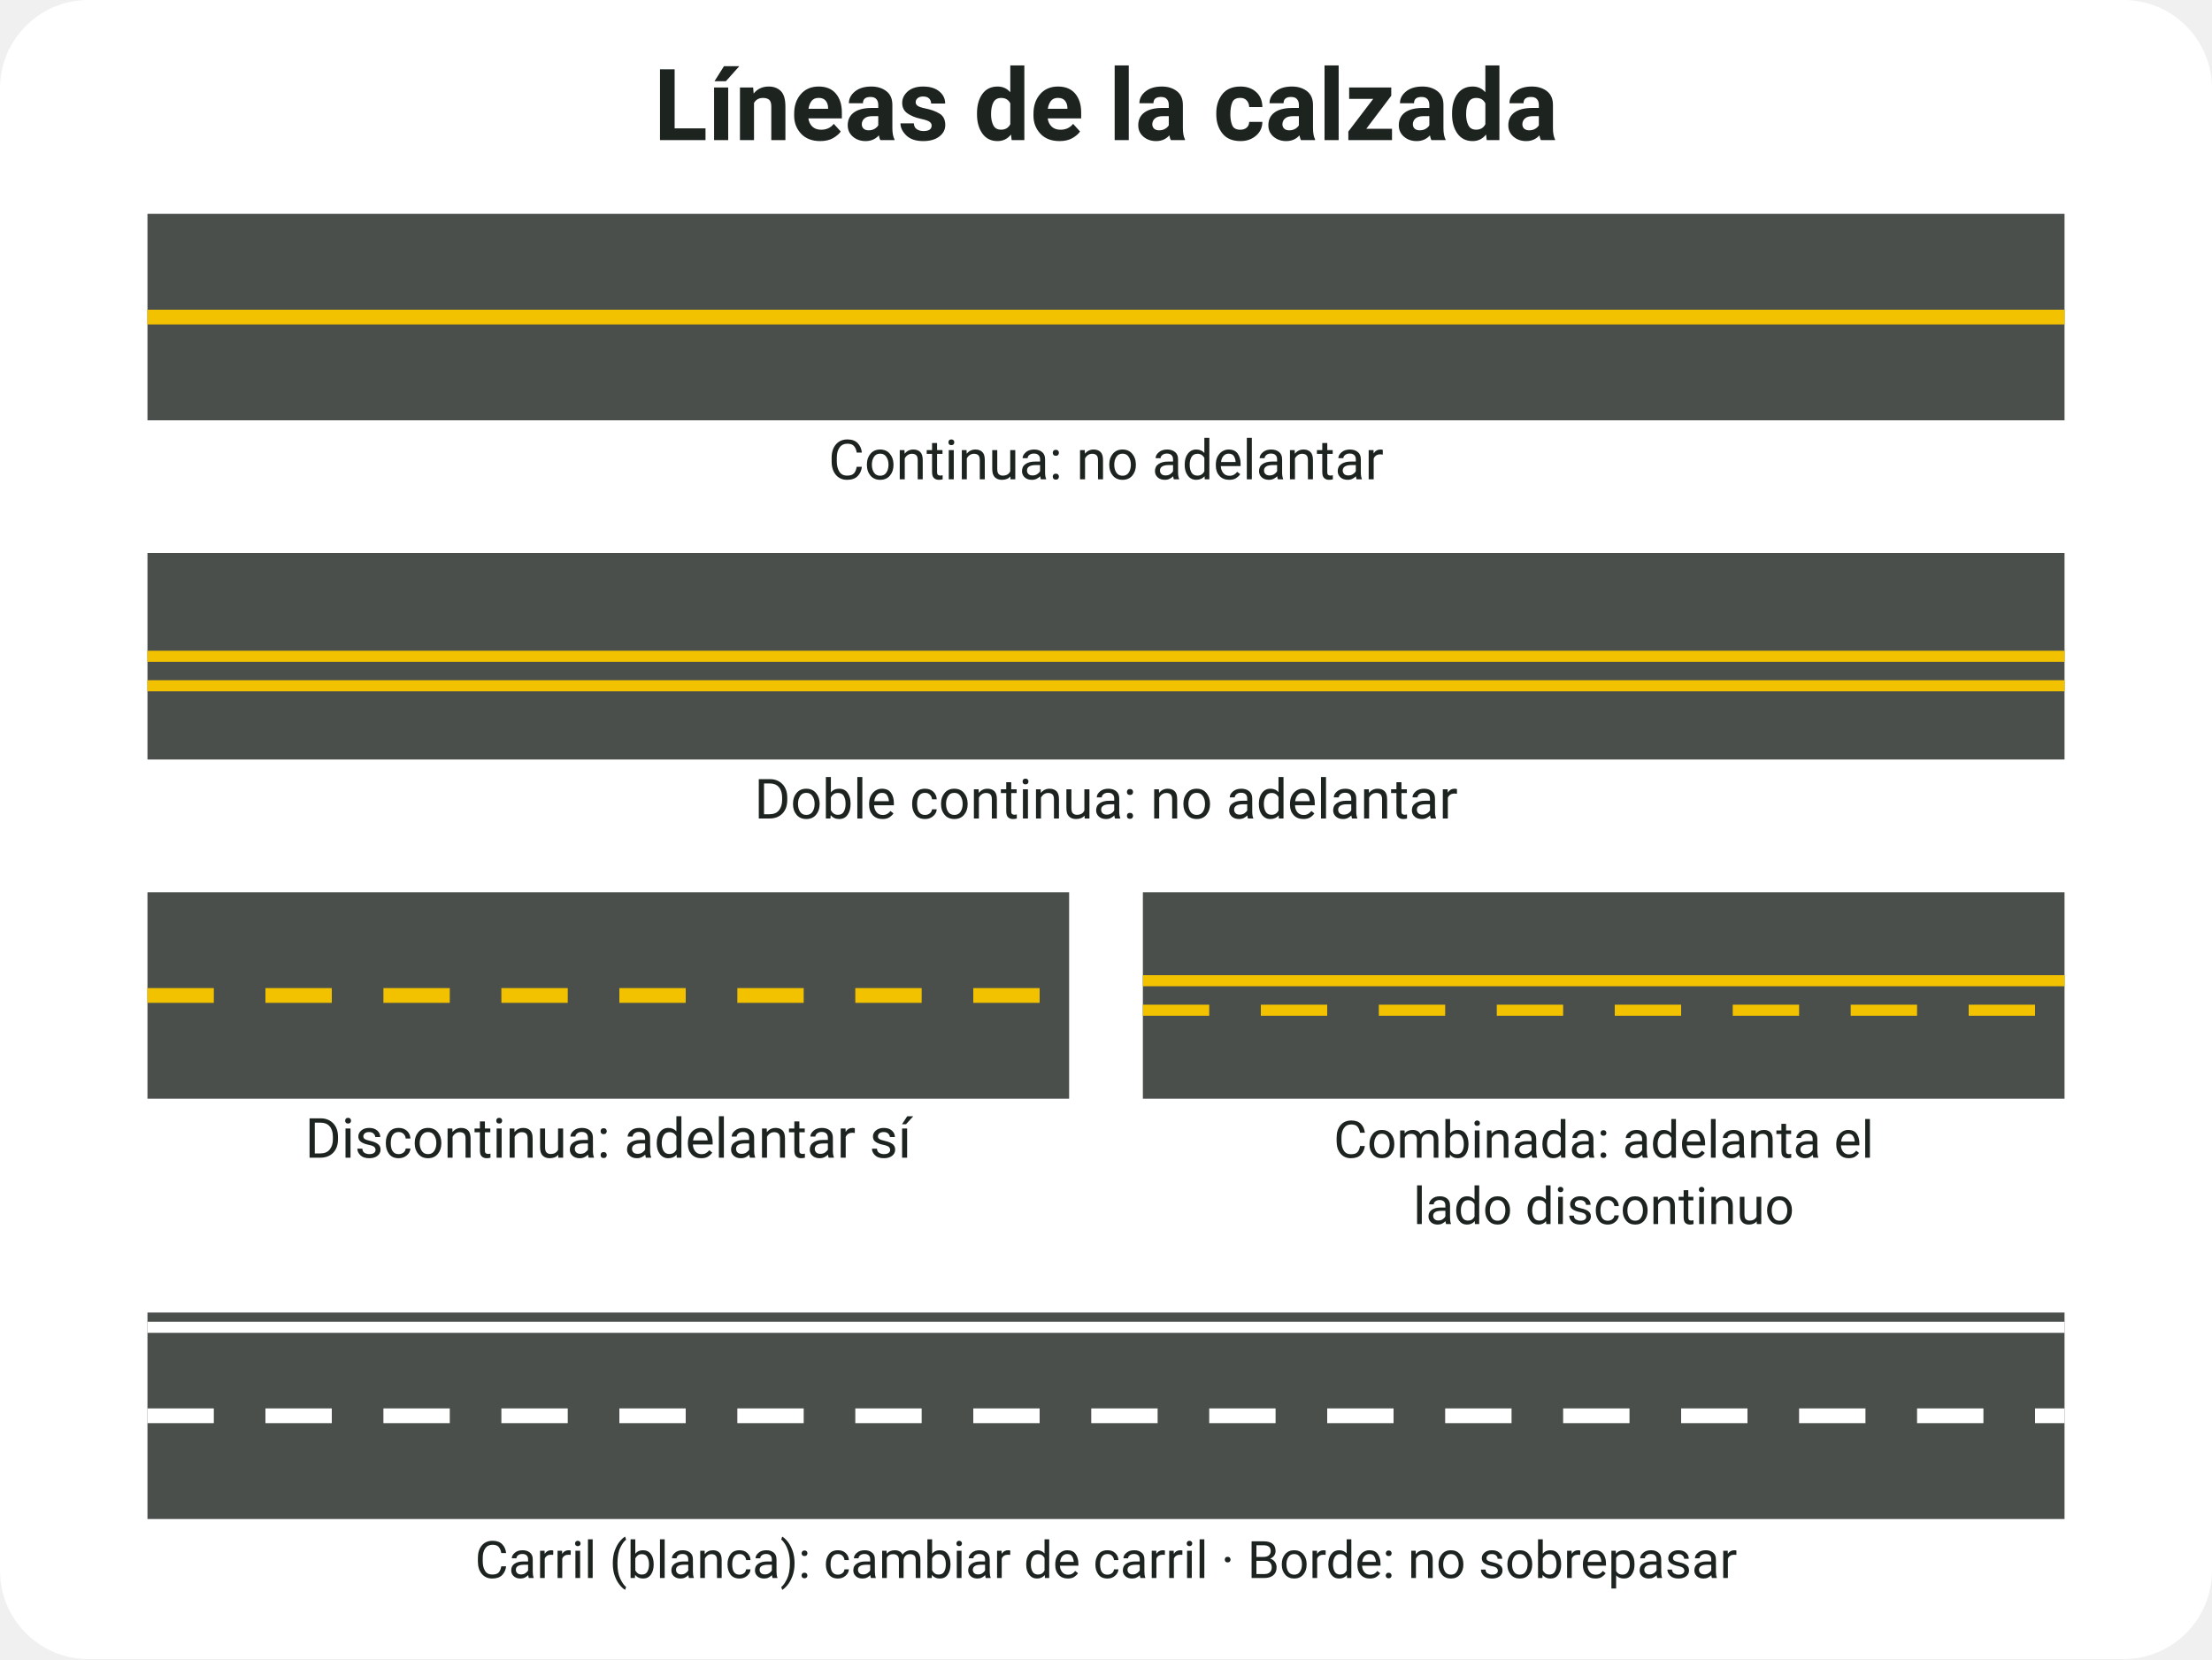
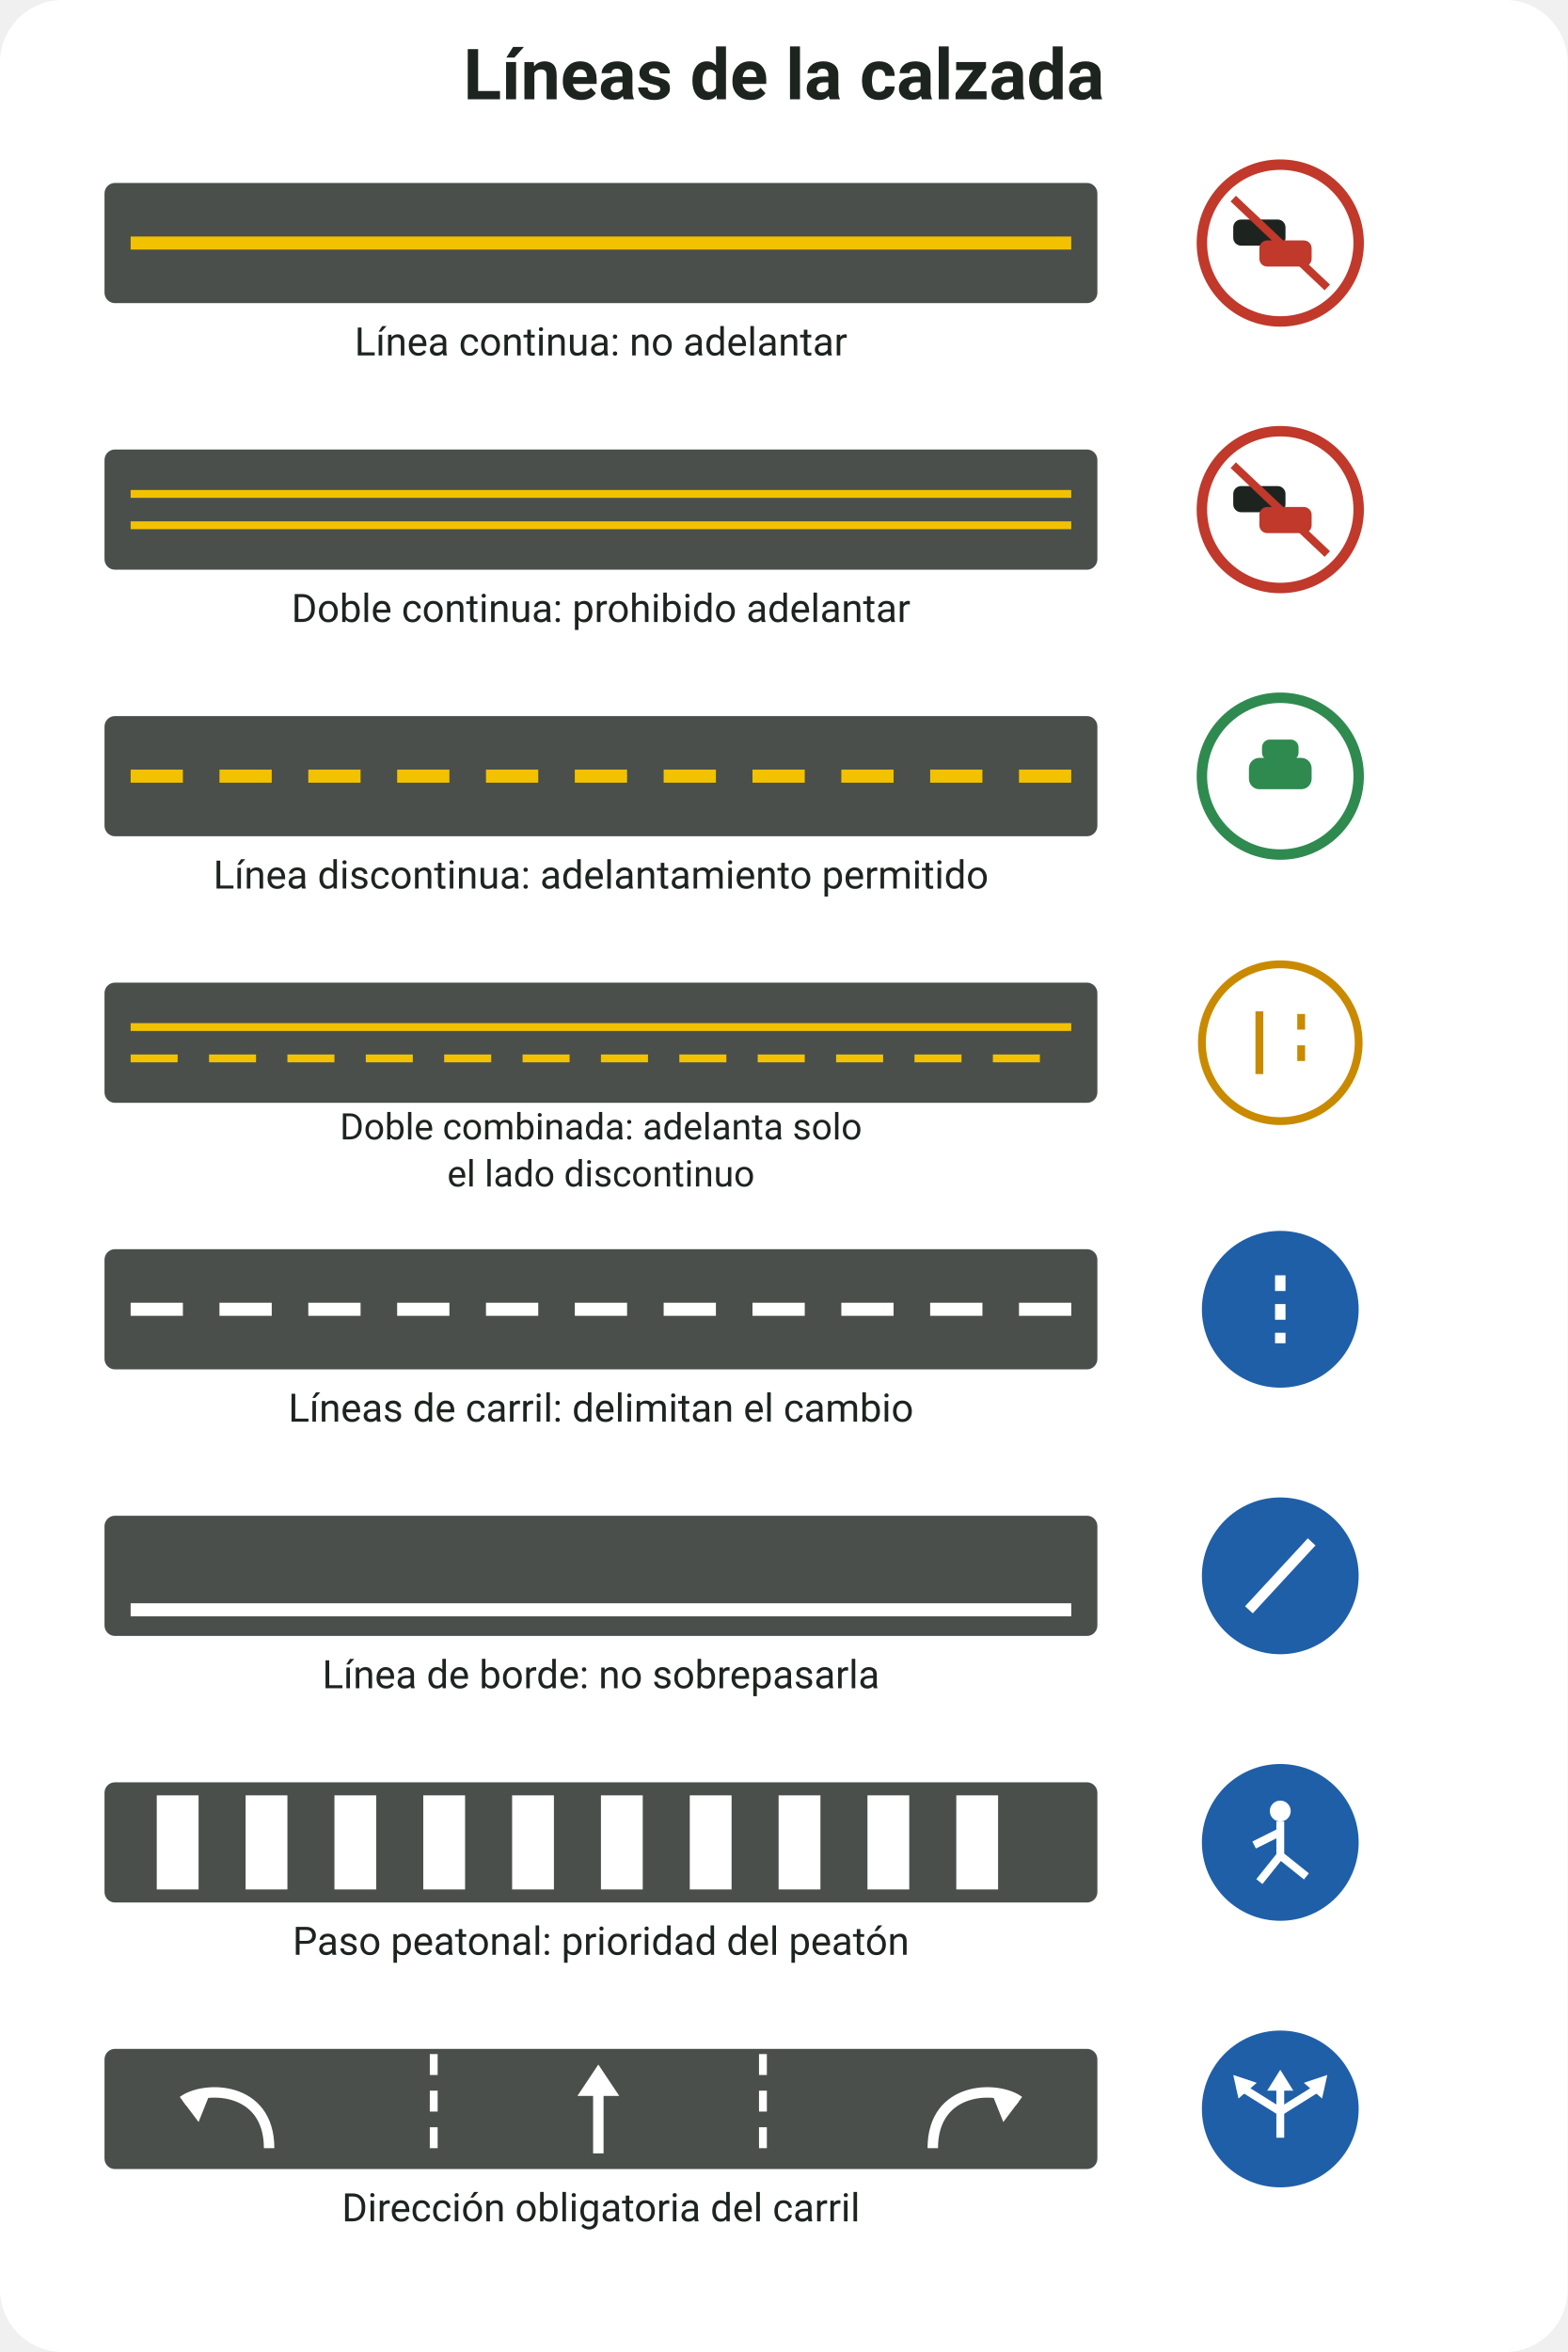
- <svg xmlns="http://www.w3.org/2000/svg" viewBox="0 0 600 450" font-family="system-ui, -apple-system, Segoe UI, Roboto, sans-serif">
-   <rect x="0" y="0" width="600" height="450" rx="24" fill="#ffffff" />
+ <svg xmlns="http://www.w3.org/2000/svg" viewBox="0 0 600 900" font-family="system-ui, -apple-system, Segoe UI, Roboto, sans-serif">
+   <rect x="0" y="0" width="600" height="900" rx="24" fill="#ffffff" />
  <text x="300" y="38" text-anchor="middle" font-size="27" font-weight="bold" fill="#1d2420">Líneas de la calzada</text>
-   <g>
-     <rect x="40" y="58" width="520" height="56" fill="#4a4f4c" />
-     <line x1="40" y1="86" x2="560" y2="86" stroke="#f2c200" stroke-width="4" />
-     <text x="300" y="130" text-anchor="middle" font-size="15" fill="#1d2420">Continua: no adelantar</text>
+   <g transform="translate(0,70)">
+     <rect x="40" y="0" width="380" height="46" rx="4" fill="#4a4f4c" />
+     <line x1="50" y1="23" x2="410" y2="23" stroke="#f2c200" stroke-width="5" />
+     <text x="230" y="66" text-anchor="middle" font-size="15" fill="#1d2420">Línea continua: no adelantar</text>
+     <circle cx="490" cy="23" r="30" fill="#ffffff" stroke="#c0392b" stroke-width="4" />
+     <rect x="472" y="14" width="20" height="10" rx="3" fill="#1d2420" />
+     <rect x="482" y="22" width="20" height="10" rx="3" fill="#c0392b" />
+     <line x1="472" y1="6" x2="508" y2="40" stroke="#c0392b" stroke-width="3" />
  </g>
-   <g>
-     <rect x="40" y="150" width="520" height="56" fill="#4a4f4c" />
-     <line x1="40" y1="178" x2="560" y2="178" stroke="#f2c200" stroke-width="3" />
-     <line x1="40" y1="186" x2="560" y2="186" stroke="#f2c200" stroke-width="3" />
-     <text x="300" y="222" text-anchor="middle" font-size="15" fill="#1d2420">Doble continua: no adelantar</text>
+   <g transform="translate(0,172)">
+     <rect x="40" y="0" width="380" height="46" rx="4" fill="#4a4f4c" />
+     <line x1="50" y1="17" x2="410" y2="17" stroke="#f2c200" stroke-width="3" />
+     <line x1="50" y1="29" x2="410" y2="29" stroke="#f2c200" stroke-width="3" />
+     <text x="230" y="66" text-anchor="middle" font-size="15" fill="#1d2420">Doble continua: prohibido adelantar</text>
+     <circle cx="490" cy="23" r="30" fill="#ffffff" stroke="#c0392b" stroke-width="4" />
+     <rect x="472" y="14" width="20" height="10" rx="3" fill="#1d2420" />
+     <rect x="482" y="22" width="20" height="10" rx="3" fill="#c0392b" />
+     <line x1="472" y1="6" x2="508" y2="40" stroke="#c0392b" stroke-width="3" />
  </g>
-   <g>
-     <rect x="40" y="242" width="250" height="56" fill="#4a4f4c" />
-     <line x1="40" y1="270" x2="290" y2="270" stroke="#f2c200" stroke-width="4" stroke-dasharray="18,14" />
-     <text x="165" y="314" text-anchor="middle" font-size="15" fill="#1d2420">Discontinua: adelantar sí</text>
-     <rect x="310" y="242" width="250" height="56" fill="#4a4f4c" />
-     <line x1="310" y1="266" x2="560" y2="266" stroke="#f2c200" stroke-width="3" />
-     <line x1="310" y1="274" x2="560" y2="274" stroke="#f2c200" stroke-width="3" stroke-dasharray="18,14" />
-     <text x="435" y="314" text-anchor="middle" font-size="14" fill="#1d2420">Combinada: adelanta el</text>
-     <text x="435" y="332" text-anchor="middle" font-size="14" fill="#1d2420">lado discontinuo</text>
+   <g transform="translate(0,274)">
+     <rect x="40" y="0" width="380" height="46" rx="4" fill="#4a4f4c" />
+     <line x1="50" y1="23" x2="410" y2="23" stroke="#f2c200" stroke-width="5" stroke-dasharray="20,14" />
+     <text x="230" y="66" text-anchor="middle" font-size="15" fill="#1d2420">Línea discontinua: adelantamiento permitido</text>
+     <circle cx="490" cy="23" r="30" fill="#ffffff" stroke="#2f8a4f" stroke-width="4" />
+     <rect x="478" y="16" width="24" height="12" rx="4" fill="#2f8a4f" />
+     <rect x="483" y="9" width="14" height="8" rx="3" fill="#2f8a4f" />
  </g>
-   <g>
-     <rect x="40" y="356" width="520" height="56" fill="#4a4f4c" />
-     <line x1="40" y1="384" x2="560" y2="384" stroke="#ffffff" stroke-width="4" stroke-dasharray="18,14" />
-     <line x1="40" y1="360" x2="560" y2="360" stroke="#ffffff" stroke-width="3" />
-     <text x="300" y="428" text-anchor="middle" font-size="14" fill="#1d2420">Carril (blanca): cambiar de carril · Borde: no sobrepasar</text>
+   <g transform="translate(0,376)">
+     <rect x="40" y="0" width="380" height="46" rx="4" fill="#4a4f4c" />
+     <line x1="50" y1="17" x2="410" y2="17" stroke="#f2c200" stroke-width="3" />
+     <line x1="50" y1="29" x2="410" y2="29" stroke="#f2c200" stroke-width="3" stroke-dasharray="18,12" />
+     <text x="230" y="60" text-anchor="middle" font-size="14" fill="#1d2420">Doble combinada: adelanta solo</text>
+     <text x="230" y="78" text-anchor="middle" font-size="14" fill="#1d2420">el lado discontinuo</text>
+     <circle cx="490" cy="23" r="30" fill="#ffffff" stroke="#c98a00" stroke-width="3" />
+     <line x1="482" y1="11" x2="482" y2="35" stroke="#c98a00" stroke-width="3" />
+     <line x1="498" y1="12" x2="498" y2="18" stroke="#c98a00" stroke-width="3" />
+     <line x1="498" y1="24" x2="498" y2="30" stroke="#c98a00" stroke-width="3" />
+   </g>
+   <g transform="translate(0,478)">
+     <rect x="40" y="0" width="380" height="46" rx="4" fill="#4a4f4c" />
+     <line x1="50" y1="23" x2="410" y2="23" stroke="#ffffff" stroke-width="5" stroke-dasharray="20,14" />
+     <text x="230" y="66" text-anchor="middle" font-size="15" fill="#1d2420">Líneas de carril: delimitan el cambio</text>
+     <circle cx="490" cy="23" r="30" fill="#1f5fa8" />
+     <line x1="490" y1="10" x2="490" y2="36" stroke="#ffffff" stroke-width="4" stroke-dasharray="6,5" />
+   </g>
+   <g transform="translate(0,580)">
+     <rect x="40" y="0" width="380" height="46" rx="4" fill="#4a4f4c" />
+     <line x1="50" y1="36" x2="410" y2="36" stroke="#ffffff" stroke-width="5" />
+     <text x="230" y="66" text-anchor="middle" font-size="15" fill="#1d2420">Línea de borde: no sobrepasarla</text>
+     <circle cx="490" cy="23" r="30" fill="#1f5fa8" />
+     <line x1="478" y1="36" x2="502" y2="10" stroke="#ffffff" stroke-width="4" />
+   </g>
+   <g transform="translate(0,682)">
+     <rect x="40" y="0" width="380" height="46" rx="4" fill="#4a4f4c" />
+     <rect x="60" y="5" width="16" height="36" fill="#ffffff" />
+     <rect x="94" y="5" width="16" height="36" fill="#ffffff" />
+     <rect x="128" y="5" width="16" height="36" fill="#ffffff" />
+     <rect x="162" y="5" width="16" height="36" fill="#ffffff" />
+     <rect x="196" y="5" width="16" height="36" fill="#ffffff" />
+     <rect x="230" y="5" width="16" height="36" fill="#ffffff" />
+     <rect x="264" y="5" width="16" height="36" fill="#ffffff" />
+     <rect x="298" y="5" width="16" height="36" fill="#ffffff" />
+     <rect x="332" y="5" width="16" height="36" fill="#ffffff" />
+     <rect x="366" y="5" width="16" height="36" fill="#ffffff" />
+     <text x="230" y="66" text-anchor="middle" font-size="15" fill="#1d2420">Paso peatonal: prioridad del peatón</text>
+     <circle cx="490" cy="23" r="30" fill="#1f5fa8" />
+     <circle cx="490" cy="11" r="4" fill="#ffffff" />
+     <line x1="490" y1="15" x2="490" y2="28" stroke="#ffffff" stroke-width="3" />
+     <line x1="490" y1="19" x2="480" y2="24" stroke="#ffffff" stroke-width="3" />
+     <line x1="490" y1="28" x2="482" y2="38" stroke="#ffffff" stroke-width="3" />
+     <line x1="490" y1="28" x2="500" y2="36" stroke="#ffffff" stroke-width="3" />
+   </g>
+   <g transform="translate(0,784)">
+     <rect x="40" y="0" width="380" height="46" rx="4" fill="#4a4f4c" />
+     <line x1="166" y1="2" x2="166" y2="44" stroke="#ffffff" stroke-width="3" stroke-dasharray="8,6" />
+     <line x1="292" y1="2" x2="292" y2="44" stroke="#ffffff" stroke-width="3" stroke-dasharray="8,6" />
+     <path d="M 103 38 C 103 14, 78 14, 70 20" stroke="#ffffff" stroke-width="4" fill="none" />
+     <polygon points="70,20 80,18 76,28" fill="#ffffff" />
+     <line x1="229" y1="40" x2="229" y2="12" stroke="#ffffff" stroke-width="4" />
+     <polygon points="229,6 221,18 237,18" fill="#ffffff" />
+     <path d="M 357 38 C 357 14, 382 14, 390 20" stroke="#ffffff" stroke-width="4" fill="none" />
+     <polygon points="390,20 380,18 384,28" fill="#ffffff" />
+     <text x="230" y="66" text-anchor="middle" font-size="15" fill="#1d2420">Dirección obligatoria del carril</text>
+     <circle cx="490" cy="23" r="30" fill="#1f5fa8" />
+     <line x1="490" y1="34" x2="490" y2="14" stroke="#ffffff" stroke-width="3" />
+     <polygon points="490,8 485,16 495,16" fill="#ffffff" />
+     <line x1="490" y1="24" x2="474" y2="14" stroke="#ffffff" stroke-width="3" />
+     <polygon points="472,10 474,19 481,13" fill="#ffffff" />
+     <line x1="490" y1="24" x2="506" y2="14" stroke="#ffffff" stroke-width="3" />
+     <polygon points="508,10 499,13 506,19" fill="#ffffff" />
  </g>
</svg>
